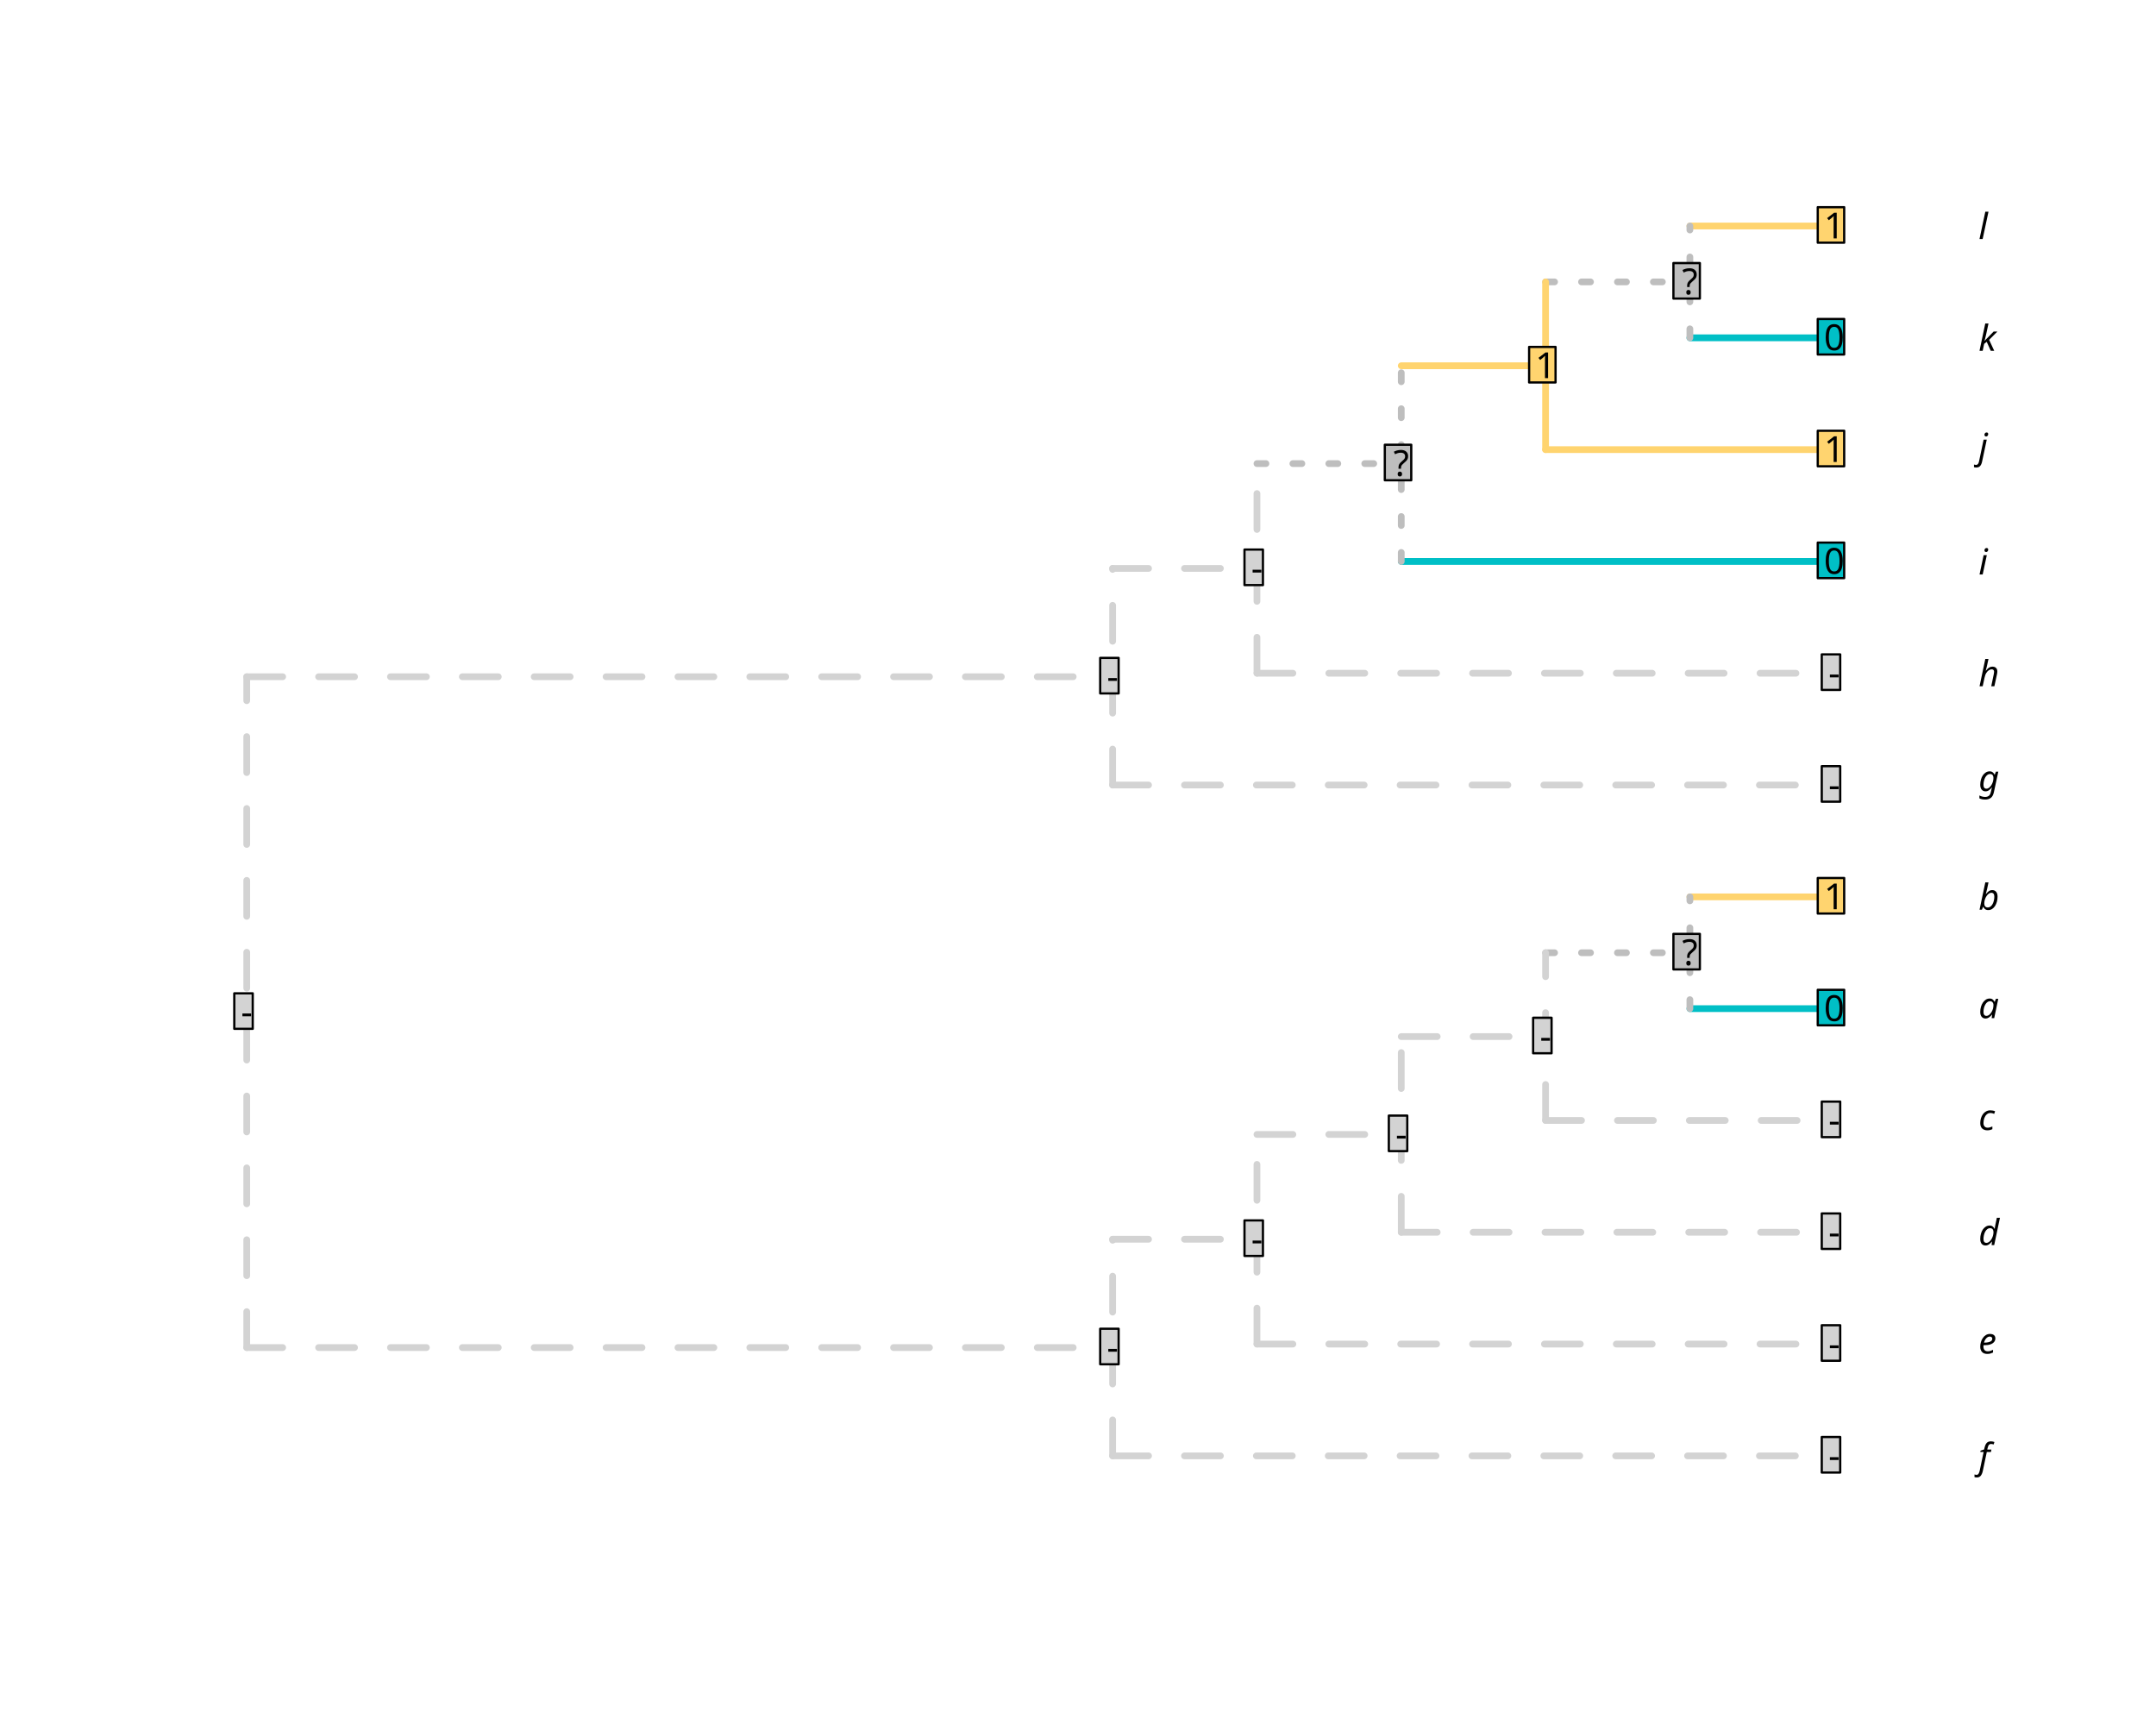
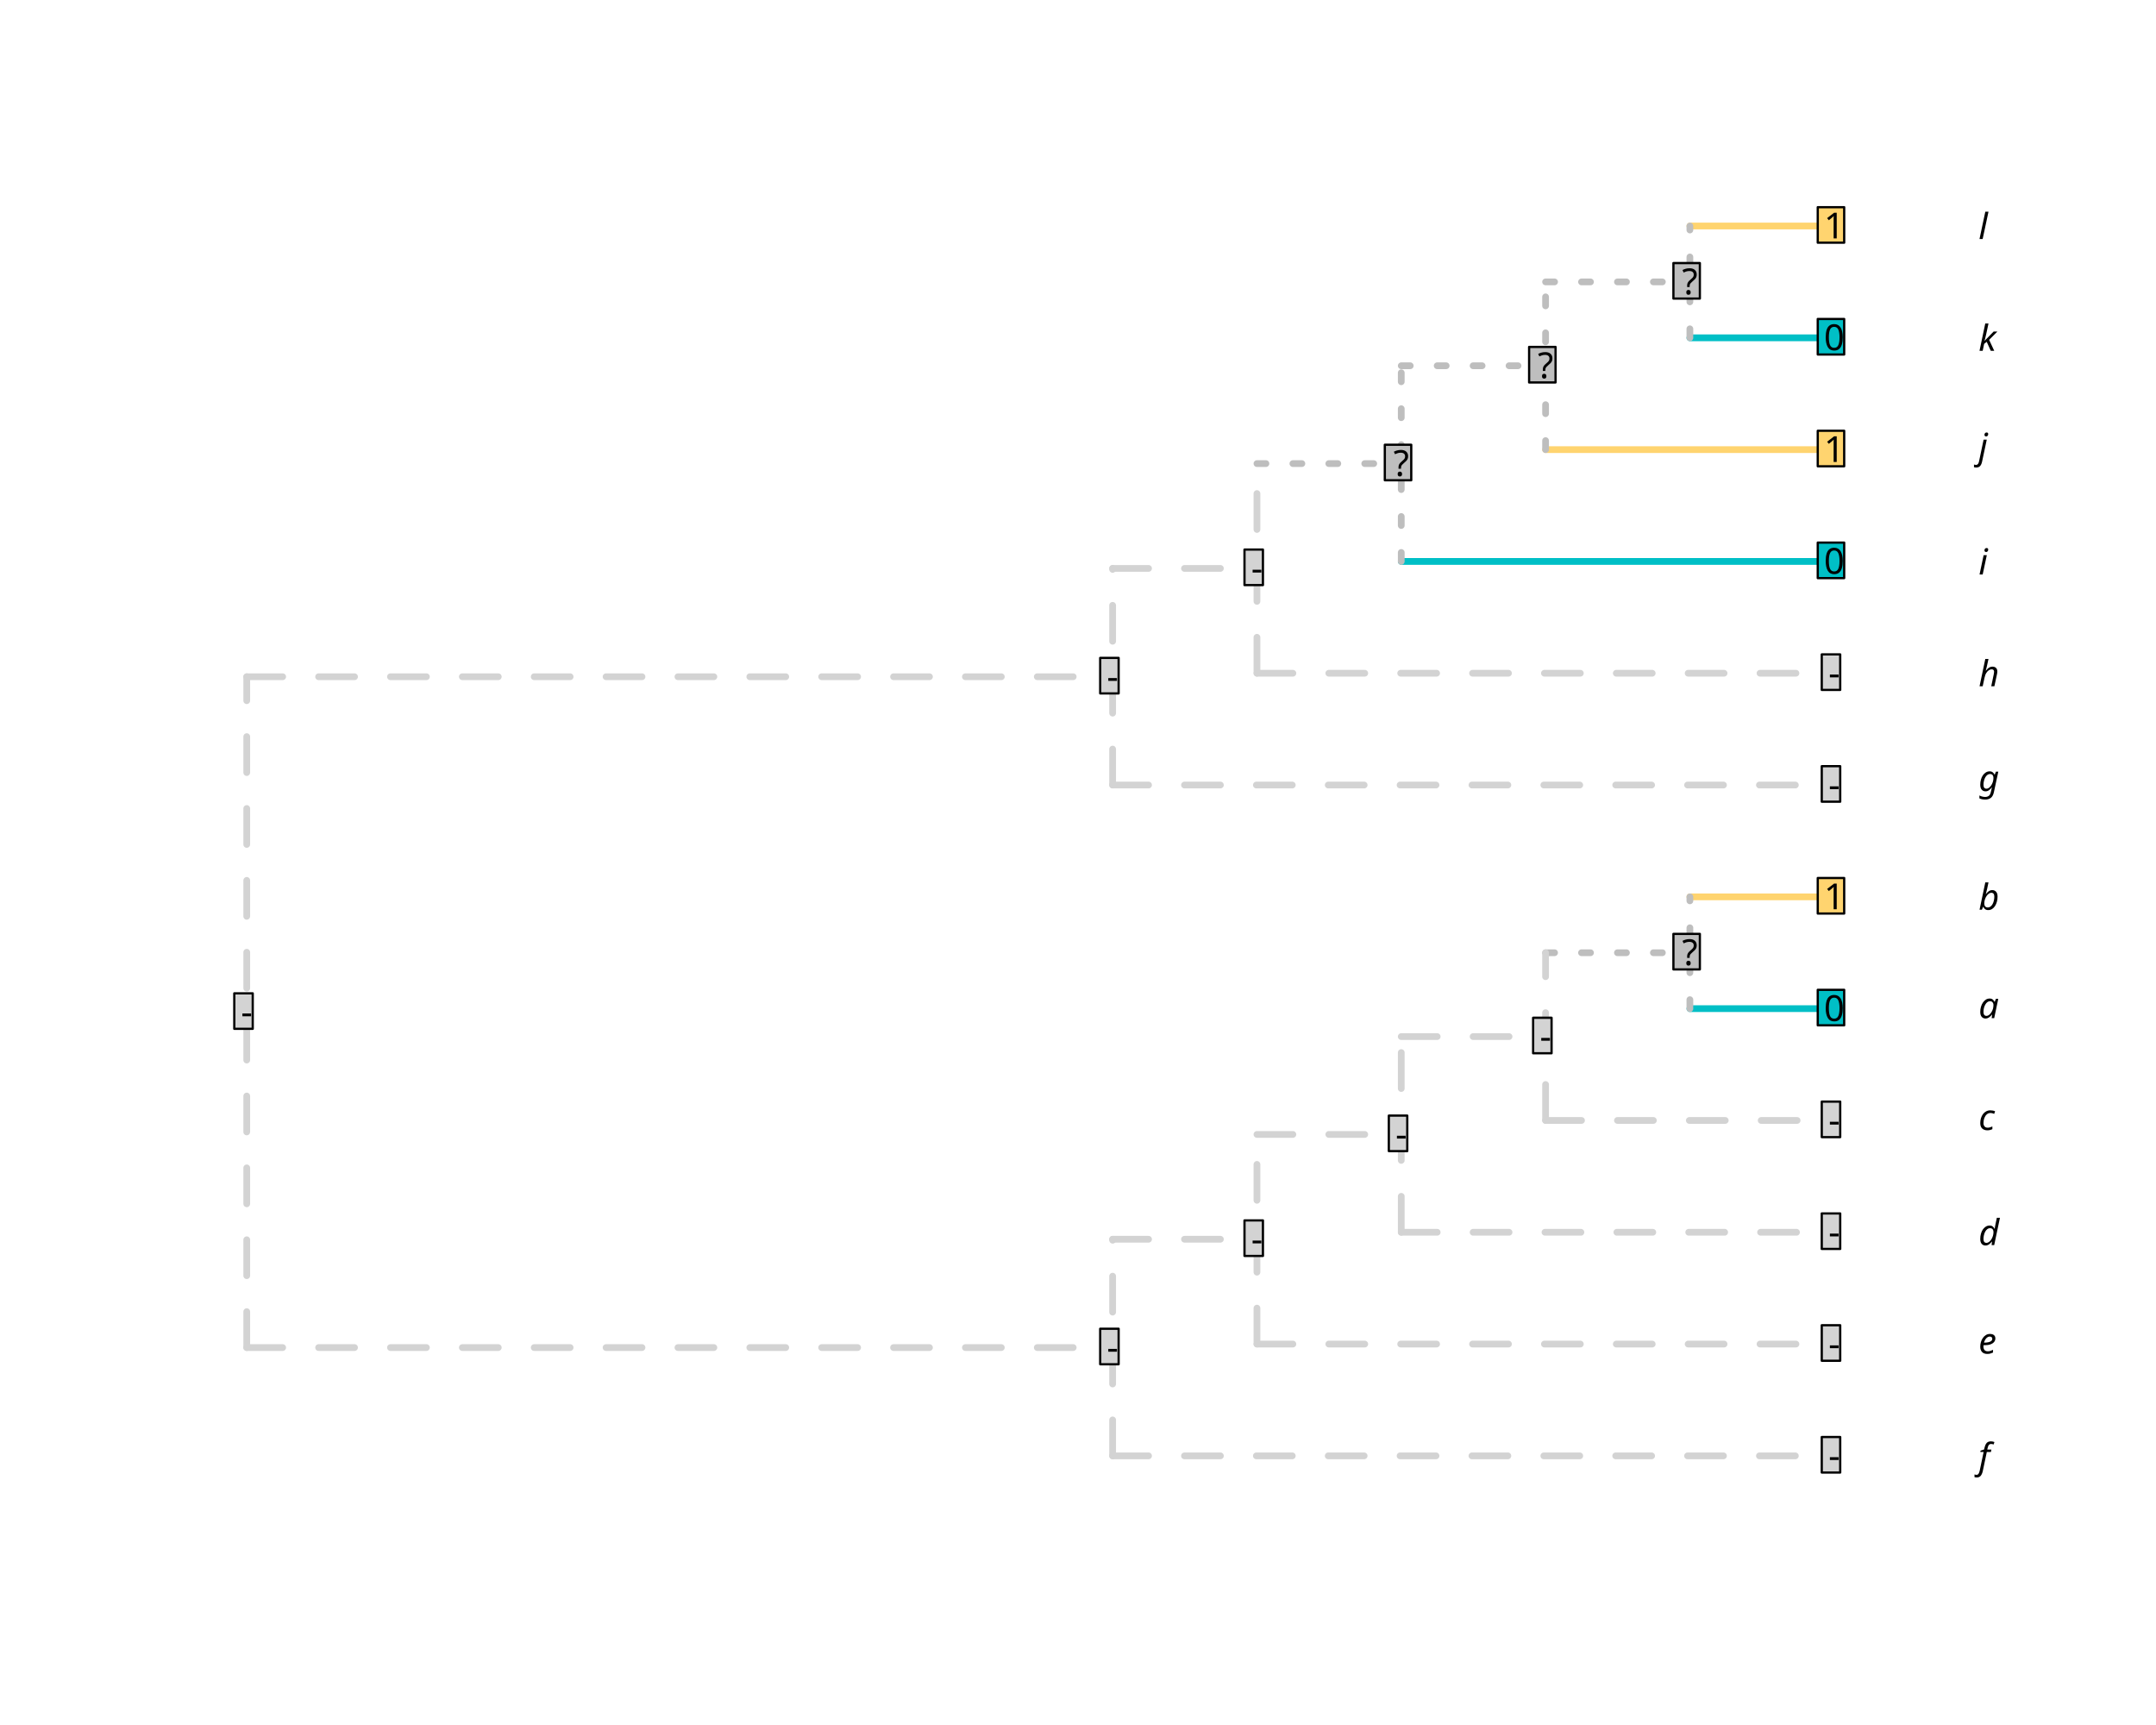
<svg xmlns="http://www.w3.org/2000/svg" class="svglite" data-engine-version="2.0" width="720.00pt" height="576.00pt" viewBox="0 0 720.00 576.00">
  <defs>
    <style type="text/css">
    .svglite line, .svglite polyline, .svglite polygon, .svglite path, .svglite rect, .svglite circle {
      fill: none;
      stroke: #000000;
      stroke-linecap: round;
      stroke-linejoin: round;
      stroke-miterlimit: 10.00;
    }
  </style>
  </defs>
  <rect width="100%" height="100%" style="stroke: none; fill: #FFFFFF;" />
  <defs>
    <clipPath id="cpMC4wMHw3MjAuMDB8MC4wMHw1NzYuMDA=">
      <rect x="0.00" y="0.00" width="720.00" height="576.00" />
    </clipPath>
  </defs>
  <g clip-path="url(#cpMC4wMHw3MjAuMDB8MC4wMHw1NzYuMDA=)">
</g>
  <defs>
    <clipPath id="cpNTkuMDR8Njg5Ljc2fDU5LjA0fDUwMi41Ng==">
      <rect x="59.04" y="59.04" width="630.72" height="443.52" />
    </clipPath>
  </defs>
  <g clip-path="url(#cpNTkuMDR8Njg5Ljc2fDU5LjA0fDUwMi41Ng==)">
    <line x1="82.40" y1="449.97" x2="371.56" y2="449.97" style="stroke-width: 2.25; stroke: #D3D3D3; stroke-dasharray: 12.00,12.00;" />
    <line x1="371.56" y1="486.13" x2="612.54" y2="486.13" style="stroke-width: 2.25; stroke: #D3D3D3; stroke-dasharray: 12.00,12.00;" />
    <line x1="371.56" y1="413.80" x2="419.76" y2="413.80" style="stroke-width: 2.25; stroke: #D3D3D3; stroke-dasharray: 12.00,12.00;" />
    <line x1="419.76" y1="448.80" x2="612.54" y2="448.80" style="stroke-width: 2.25; stroke: #D3D3D3; stroke-dasharray: 12.00,12.00;" />
    <line x1="419.76" y1="378.80" x2="467.95" y2="378.80" style="stroke-width: 2.25; stroke: #D3D3D3; stroke-dasharray: 12.00,12.00;" />
    <line x1="467.95" y1="411.47" x2="612.54" y2="411.47" style="stroke-width: 2.25; stroke: #D3D3D3; stroke-dasharray: 12.00,12.00;" />
    <line x1="467.95" y1="346.13" x2="516.15" y2="346.13" style="stroke-width: 2.25; stroke: #D3D3D3; stroke-dasharray: 12.00,12.00;" />
    <line x1="516.15" y1="374.13" x2="612.54" y2="374.13" style="stroke-width: 2.25; stroke: #D3D3D3; stroke-dasharray: 12.00,12.00;" />
    <line x1="516.15" y1="318.13" x2="564.34" y2="318.13" style="stroke-width: 2.25; stroke: #BEBEBE; stroke-dasharray: 3.00,9.00;" />
    <line x1="564.34" y1="336.80" x2="612.54" y2="336.80" style="stroke-width: 2.25; stroke: #00BFC6;" />
    <line x1="564.34" y1="299.47" x2="612.54" y2="299.47" style="stroke-width: 2.25; stroke: #FFD46F;" />
    <line x1="82.40" y1="225.97" x2="371.56" y2="225.97" style="stroke-width: 2.25; stroke: #D3D3D3; stroke-dasharray: 12.00,12.00;" />
    <line x1="371.56" y1="262.13" x2="612.54" y2="262.13" style="stroke-width: 2.25; stroke: #D3D3D3; stroke-dasharray: 12.00,12.00;" />
    <line x1="371.56" y1="189.80" x2="419.76" y2="189.80" style="stroke-width: 2.25; stroke: #D3D3D3; stroke-dasharray: 12.00,12.00;" />
    <line x1="419.76" y1="224.80" x2="612.54" y2="224.80" style="stroke-width: 2.25; stroke: #D3D3D3; stroke-dasharray: 12.00,12.00;" />
    <line x1="419.76" y1="154.80" x2="467.95" y2="154.80" style="stroke-width: 2.25; stroke: #BEBEBE; stroke-dasharray: 3.00,9.00;" />
    <line x1="467.95" y1="187.47" x2="612.54" y2="187.47" style="stroke-width: 2.25; stroke: #00BFC6;" />
-     <line x1="467.95" y1="122.13" x2="516.15" y2="122.13" style="stroke-width: 2.25; stroke: #FFD46F;" />
+     <line x1="467.95" y1="122.13" x2="516.15" y2="122.13" style="stroke-width: 2.25; stroke: #BEBEBE; stroke-dasharray: 3.00,9.00;" />
    <line x1="516.15" y1="150.13" x2="612.54" y2="150.13" style="stroke-width: 2.25; stroke: #FFD46F;" />
    <line x1="516.15" y1="94.13" x2="564.34" y2="94.13" style="stroke-width: 2.25; stroke: #BEBEBE; stroke-dasharray: 3.00,9.00;" />
    <line x1="564.34" y1="112.80" x2="612.54" y2="112.80" style="stroke-width: 2.25; stroke: #00BFC6;" />
    <line x1="564.34" y1="75.47" x2="612.54" y2="75.47" style="stroke-width: 2.25; stroke: #FFD46F;" />
    <line x1="82.40" y1="449.97" x2="82.40" y2="225.97" style="stroke-width: 2.25; stroke: #D3D3D3; stroke-dasharray: 12.00,12.00;" />
    <line x1="371.56" y1="486.13" x2="371.56" y2="413.80" style="stroke-width: 2.25; stroke: #D3D3D3; stroke-dasharray: 12.00,12.00;" />
    <line x1="419.76" y1="448.80" x2="419.76" y2="378.80" style="stroke-width: 2.25; stroke: #D3D3D3; stroke-dasharray: 12.00,12.00;" />
    <line x1="467.95" y1="411.47" x2="467.95" y2="346.13" style="stroke-width: 2.25; stroke: #D3D3D3; stroke-dasharray: 12.00,12.00;" />
    <line x1="516.15" y1="374.13" x2="516.15" y2="318.13" style="stroke-width: 2.25; stroke: #D3D3D3; stroke-dasharray: 12.00,12.00;" />
    <line x1="564.34" y1="336.80" x2="564.34" y2="299.47" style="stroke-width: 2.25; stroke: #BEBEBE; stroke-dasharray: 3.00,9.00;" />
    <line x1="371.56" y1="262.13" x2="371.56" y2="189.80" style="stroke-width: 2.25; stroke: #D3D3D3; stroke-dasharray: 12.00,12.00;" />
    <line x1="419.76" y1="224.80" x2="419.76" y2="154.80" style="stroke-width: 2.25; stroke: #D3D3D3; stroke-dasharray: 12.00,12.00;" />
    <line x1="467.95" y1="187.47" x2="467.95" y2="122.13" style="stroke-width: 2.25; stroke: #BEBEBE; stroke-dasharray: 3.00,9.00;" />
-     <line x1="516.15" y1="150.13" x2="516.15" y2="94.13" style="stroke-width: 2.25; stroke: #FFD46F;" />
+     <line x1="516.15" y1="150.13" x2="516.15" y2="94.13" style="stroke-width: 2.25; stroke: #BEBEBE; stroke-dasharray: 3.00,9.00;" />
    <line x1="564.34" y1="112.80" x2="564.34" y2="75.47" style="stroke-width: 2.25; stroke: #BEBEBE; stroke-dasharray: 3.00,9.00;" />
    <text x="660.73" y="339.97" style="font-size: 12.00px; font-style: italic; font-family: sans;" textLength="6.67px" lengthAdjust="spacingAndGlyphs">a</text>
    <text x="660.73" y="303.76" style="font-size: 12.00px; font-style: italic; font-family: sans;" textLength="6.67px" lengthAdjust="spacingAndGlyphs">b</text>
    <text x="660.73" y="377.30" style="font-size: 12.00px; font-style: italic; font-family: sans;" textLength="6.00px" lengthAdjust="spacingAndGlyphs">c</text>
    <text x="660.73" y="415.76" style="font-size: 12.00px; font-style: italic; font-family: sans;" textLength="6.67px" lengthAdjust="spacingAndGlyphs">d</text>
    <text x="660.73" y="451.97" style="font-size: 12.00px; font-style: italic; font-family: sans;" textLength="6.67px" lengthAdjust="spacingAndGlyphs">e</text>
    <text x="660.73" y="490.47" style="font-size: 12.00px; font-style: italic; font-family: sans;" textLength="3.33px" lengthAdjust="spacingAndGlyphs">f</text>
    <text x="660.73" y="264.11" style="font-size: 12.00px; font-style: italic; font-family: sans;" textLength="6.67px" lengthAdjust="spacingAndGlyphs">g</text>
    <text x="660.73" y="229.15" style="font-size: 12.00px; font-style: italic; font-family: sans;" textLength="6.67px" lengthAdjust="spacingAndGlyphs">h</text>
    <text x="660.73" y="191.82" style="font-size: 12.00px; font-style: italic; font-family: sans;" textLength="2.66px" lengthAdjust="spacingAndGlyphs">i</text>
    <text x="660.73" y="153.24" style="font-size: 12.00px; font-style: italic; font-family: sans;" textLength="2.66px" lengthAdjust="spacingAndGlyphs">j</text>
    <text x="660.73" y="117.15" style="font-size: 12.00px; font-style: italic; font-family: sans;" textLength="6.00px" lengthAdjust="spacingAndGlyphs">k</text>
    <text x="660.73" y="79.82" style="font-size: 12.00px; font-style: italic; font-family: sans;" textLength="2.66px" lengthAdjust="spacingAndGlyphs">l</text>
    <rect x="607.04" y="330.51" width="8.83" height="11.86" style="stroke-width: 0.75; fill: #00BFC6;" />
    <rect x="607.04" y="293.18" width="8.83" height="11.86" style="stroke-width: 0.75; fill: #FFD46F;" />
    <rect x="608.38" y="367.84" width="6.16" height="11.86" style="stroke-width: 0.75; fill: #D3D3D3;" />
    <rect x="608.38" y="405.18" width="6.16" height="11.86" style="stroke-width: 0.75; fill: #D3D3D3;" />
    <rect x="608.38" y="442.51" width="6.16" height="11.86" style="stroke-width: 0.75; fill: #D3D3D3;" />
    <rect x="608.38" y="479.84" width="6.16" height="11.86" style="stroke-width: 0.75; fill: #D3D3D3;" />
    <rect x="608.38" y="255.84" width="6.16" height="11.86" style="stroke-width: 0.75; fill: #D3D3D3;" />
    <rect x="608.38" y="218.51" width="6.16" height="11.86" style="stroke-width: 0.75; fill: #D3D3D3;" />
    <rect x="607.04" y="181.18" width="8.83" height="11.86" style="stroke-width: 0.75; fill: #00BFC6;" />
    <rect x="607.04" y="143.84" width="8.83" height="11.86" style="stroke-width: 0.75; fill: #FFD46F;" />
    <rect x="607.04" y="106.51" width="8.83" height="11.86" style="stroke-width: 0.75; fill: #00BFC6;" />
    <rect x="607.04" y="69.18" width="8.83" height="11.86" style="stroke-width: 0.75; fill: #FFD46F;" />
    <rect x="78.24" y="331.68" width="6.16" height="11.86" style="stroke-width: 0.75; fill: #D3D3D3;" />
    <rect x="367.41" y="443.68" width="6.16" height="11.86" style="stroke-width: 0.75; fill: #D3D3D3;" />
    <rect x="415.60" y="407.51" width="6.16" height="11.86" style="stroke-width: 0.75; fill: #D3D3D3;" />
    <rect x="463.80" y="372.51" width="6.16" height="11.86" style="stroke-width: 0.75; fill: #D3D3D3;" />
    <rect x="511.99" y="339.84" width="6.16" height="11.86" style="stroke-width: 0.75; fill: #D3D3D3;" />
    <rect x="558.84" y="311.84" width="8.83" height="11.86" style="stroke-width: 0.75; fill: #BEBEBE;" />
    <rect x="367.41" y="219.68" width="6.16" height="11.86" style="stroke-width: 0.75; fill: #D3D3D3;" />
    <rect x="415.60" y="183.51" width="6.16" height="11.86" style="stroke-width: 0.75; fill: #D3D3D3;" />
    <rect x="462.46" y="148.51" width="8.83" height="11.86" style="stroke-width: 0.75; fill: #BEBEBE;" />
-     <rect x="510.65" y="115.84" width="8.83" height="11.86" style="stroke-width: 0.75; fill: #FFD46F;" />
+     <rect x="510.65" y="115.84" width="8.83" height="11.86" style="stroke-width: 0.75; fill: #BEBEBE;" />
    <rect x="558.84" y="87.84" width="8.83" height="11.86" style="stroke-width: 0.75; fill: #BEBEBE;" />
    <text x="612.54" y="340.93" text-anchor="middle" style="font-size: 12.00px; font-family: sans;" textLength="6.67px" lengthAdjust="spacingAndGlyphs">0</text>
    <text x="612.54" y="303.60" text-anchor="middle" style="font-size: 12.00px; font-family: sans;" textLength="6.67px" lengthAdjust="spacingAndGlyphs">1</text>
    <text x="612.54" y="378.26" text-anchor="middle" style="font-size: 12.00px; font-family: sans;" textLength="4.00px" lengthAdjust="spacingAndGlyphs">-</text>
    <text x="612.54" y="415.60" text-anchor="middle" style="font-size: 12.00px; font-family: sans;" textLength="4.00px" lengthAdjust="spacingAndGlyphs">-</text>
    <text x="612.54" y="452.93" text-anchor="middle" style="font-size: 12.00px; font-family: sans;" textLength="4.00px" lengthAdjust="spacingAndGlyphs">-</text>
    <text x="612.54" y="490.26" text-anchor="middle" style="font-size: 12.00px; font-family: sans;" textLength="4.00px" lengthAdjust="spacingAndGlyphs">-</text>
    <text x="612.54" y="266.26" text-anchor="middle" style="font-size: 12.00px; font-family: sans;" textLength="4.00px" lengthAdjust="spacingAndGlyphs">-</text>
    <text x="612.54" y="228.93" text-anchor="middle" style="font-size: 12.00px; font-family: sans;" textLength="4.00px" lengthAdjust="spacingAndGlyphs">-</text>
    <text x="612.54" y="191.60" text-anchor="middle" style="font-size: 12.00px; font-family: sans;" textLength="6.67px" lengthAdjust="spacingAndGlyphs">0</text>
    <text x="612.54" y="154.26" text-anchor="middle" style="font-size: 12.00px; font-family: sans;" textLength="6.67px" lengthAdjust="spacingAndGlyphs">1</text>
    <text x="612.54" y="116.93" text-anchor="middle" style="font-size: 12.00px; font-family: sans;" textLength="6.67px" lengthAdjust="spacingAndGlyphs">0</text>
    <text x="612.54" y="79.60" text-anchor="middle" style="font-size: 12.00px; font-family: sans;" textLength="6.67px" lengthAdjust="spacingAndGlyphs">1</text>
    <text x="82.40" y="342.10" text-anchor="middle" style="font-size: 12.00px; font-family: sans;" textLength="4.00px" lengthAdjust="spacingAndGlyphs">-</text>
    <text x="371.56" y="454.10" text-anchor="middle" style="font-size: 12.00px; font-family: sans;" textLength="4.00px" lengthAdjust="spacingAndGlyphs">-</text>
    <text x="419.76" y="417.93" text-anchor="middle" style="font-size: 12.00px; font-family: sans;" textLength="4.00px" lengthAdjust="spacingAndGlyphs">-</text>
    <text x="467.95" y="382.93" text-anchor="middle" style="font-size: 12.00px; font-family: sans;" textLength="4.00px" lengthAdjust="spacingAndGlyphs">-</text>
    <text x="516.15" y="350.26" text-anchor="middle" style="font-size: 12.00px; font-family: sans;" textLength="4.00px" lengthAdjust="spacingAndGlyphs">-</text>
    <text x="564.34" y="322.26" text-anchor="middle" style="font-size: 12.00px; font-family: sans;" textLength="6.67px" lengthAdjust="spacingAndGlyphs">?</text>
    <text x="371.56" y="230.10" text-anchor="middle" style="font-size: 12.00px; font-family: sans;" textLength="4.00px" lengthAdjust="spacingAndGlyphs">-</text>
    <text x="419.76" y="193.93" text-anchor="middle" style="font-size: 12.00px; font-family: sans;" textLength="4.00px" lengthAdjust="spacingAndGlyphs">-</text>
    <text x="467.95" y="158.93" text-anchor="middle" style="font-size: 12.00px; font-family: sans;" textLength="6.67px" lengthAdjust="spacingAndGlyphs">?</text>
-     <text x="516.15" y="126.26" text-anchor="middle" style="font-size: 12.00px; font-family: sans;" textLength="6.67px" lengthAdjust="spacingAndGlyphs">1</text>
+     <text x="516.15" y="126.26" text-anchor="middle" style="font-size: 12.00px; font-family: sans;" textLength="6.67px" lengthAdjust="spacingAndGlyphs">?</text>
    <text x="564.34" y="98.26" text-anchor="middle" style="font-size: 12.00px; font-family: sans;" textLength="6.67px" lengthAdjust="spacingAndGlyphs">?</text>
  </g>
</svg>
